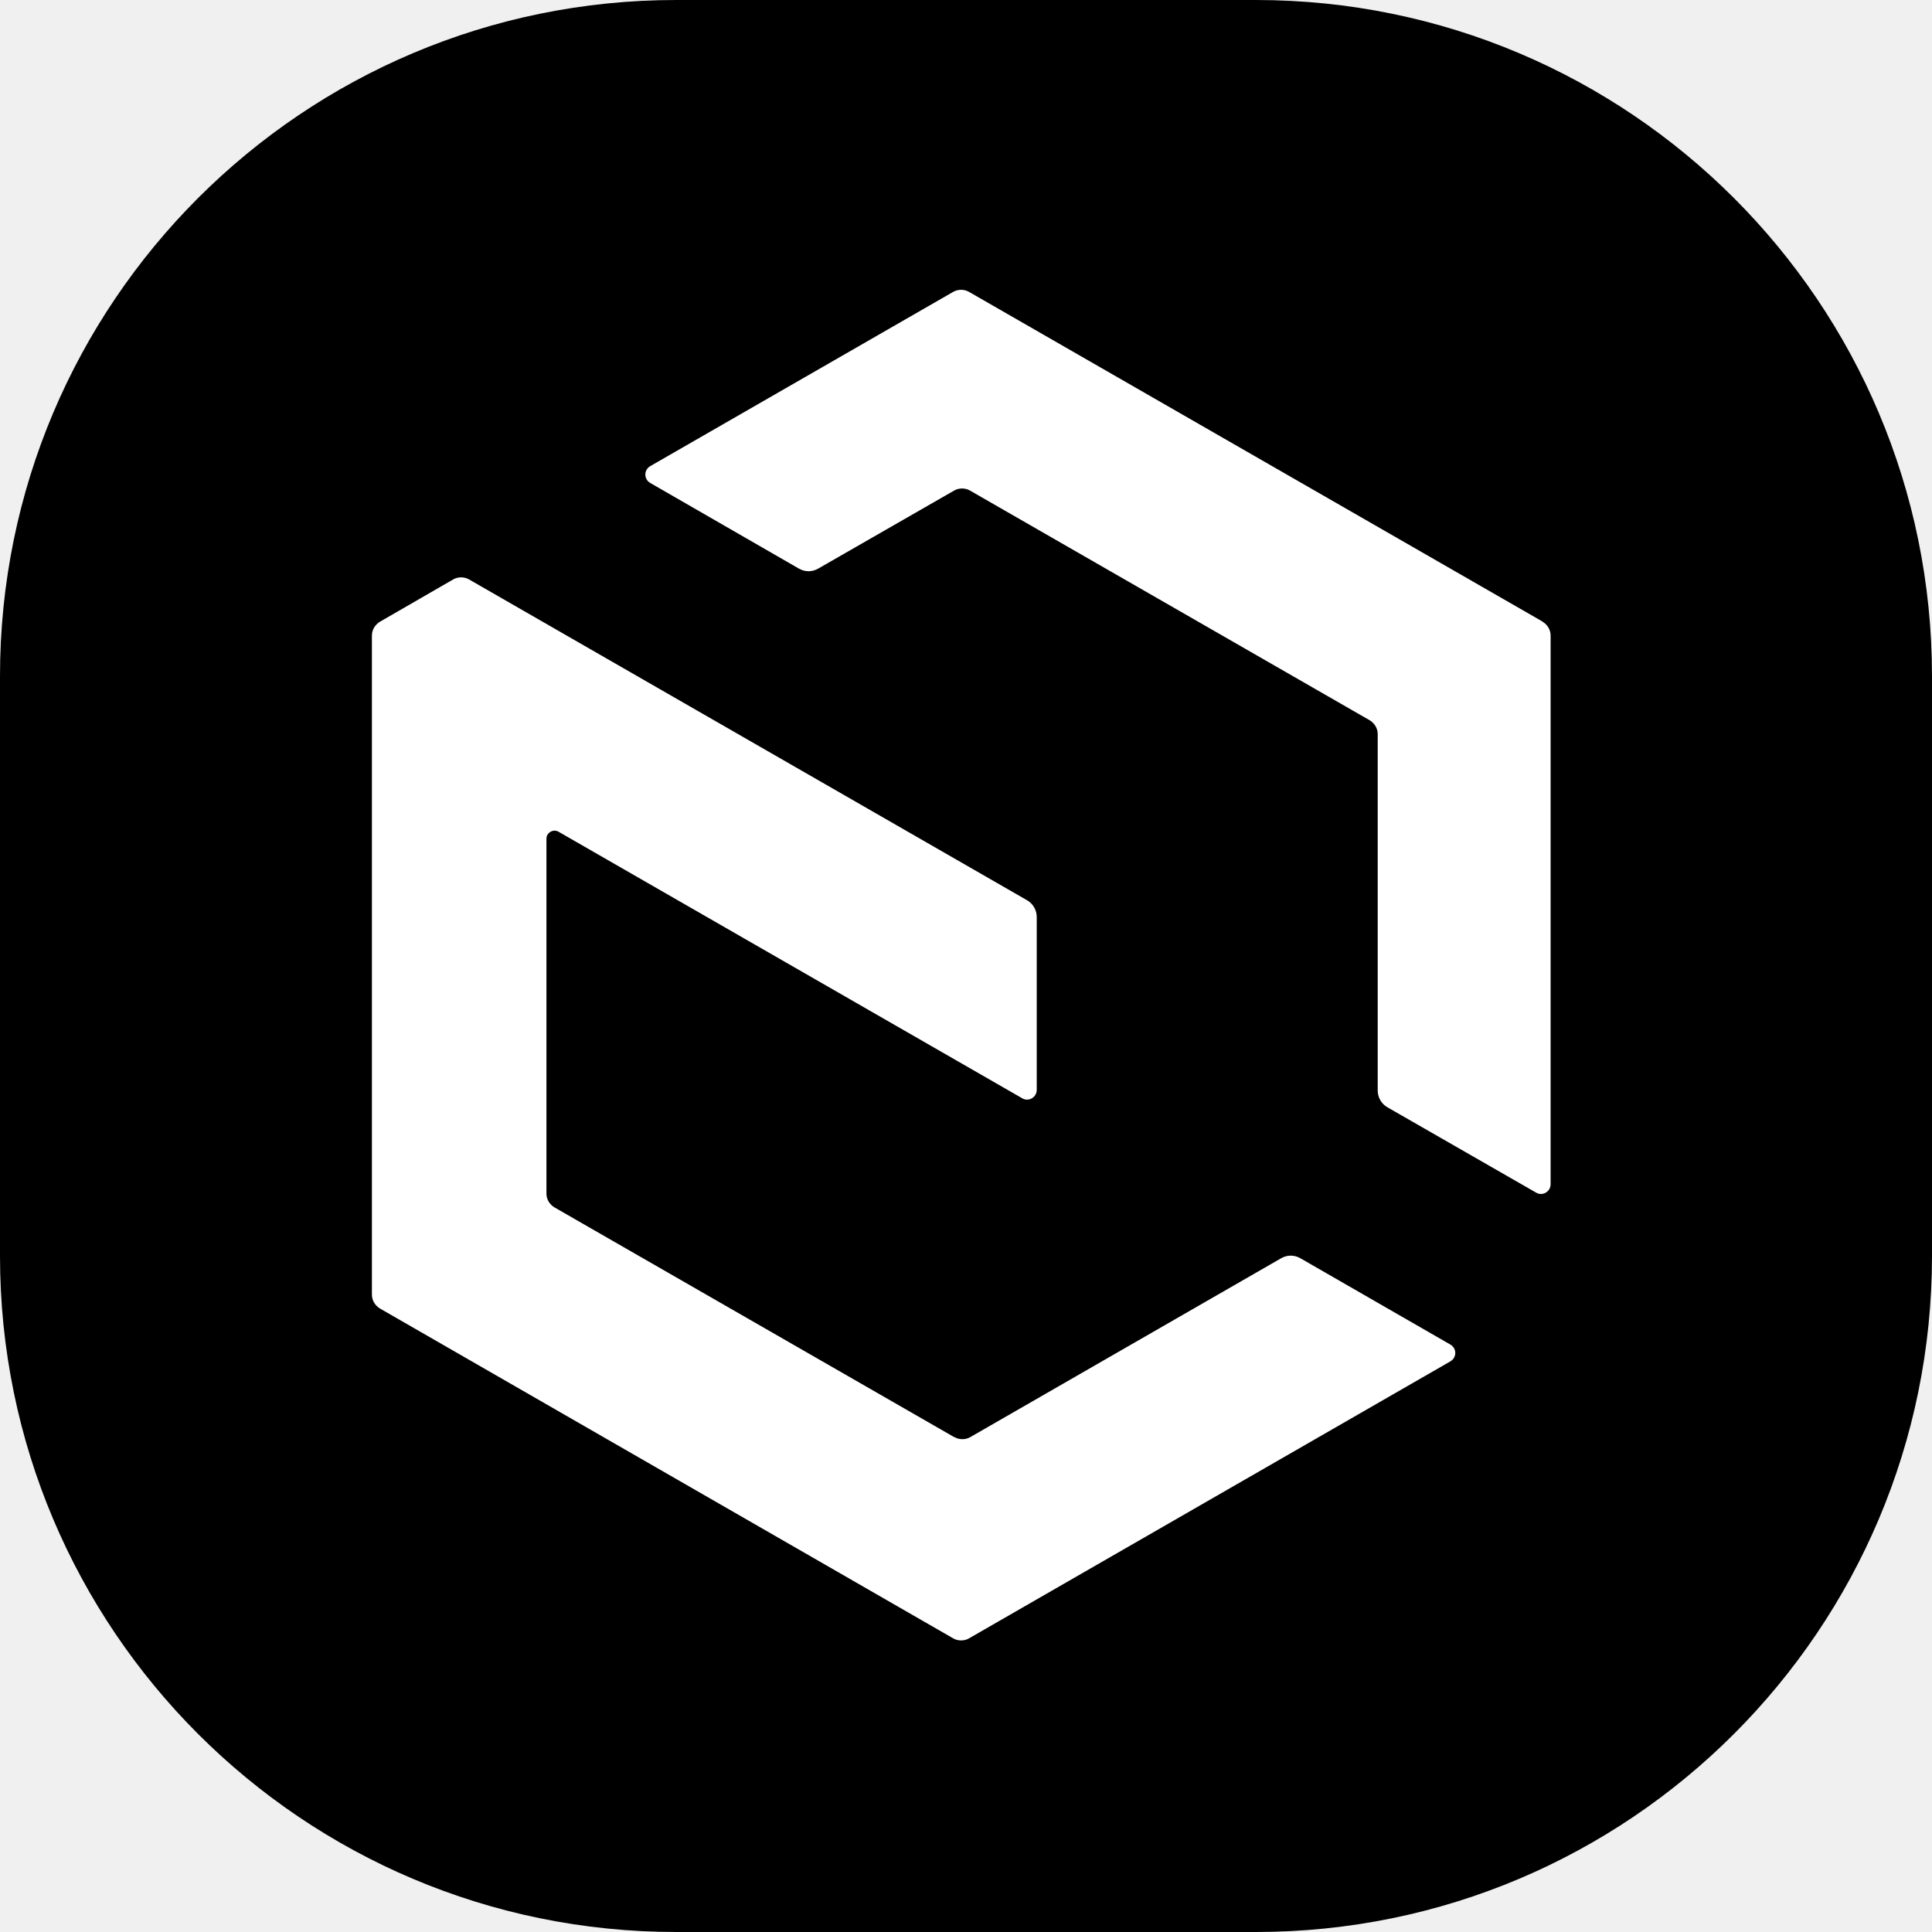
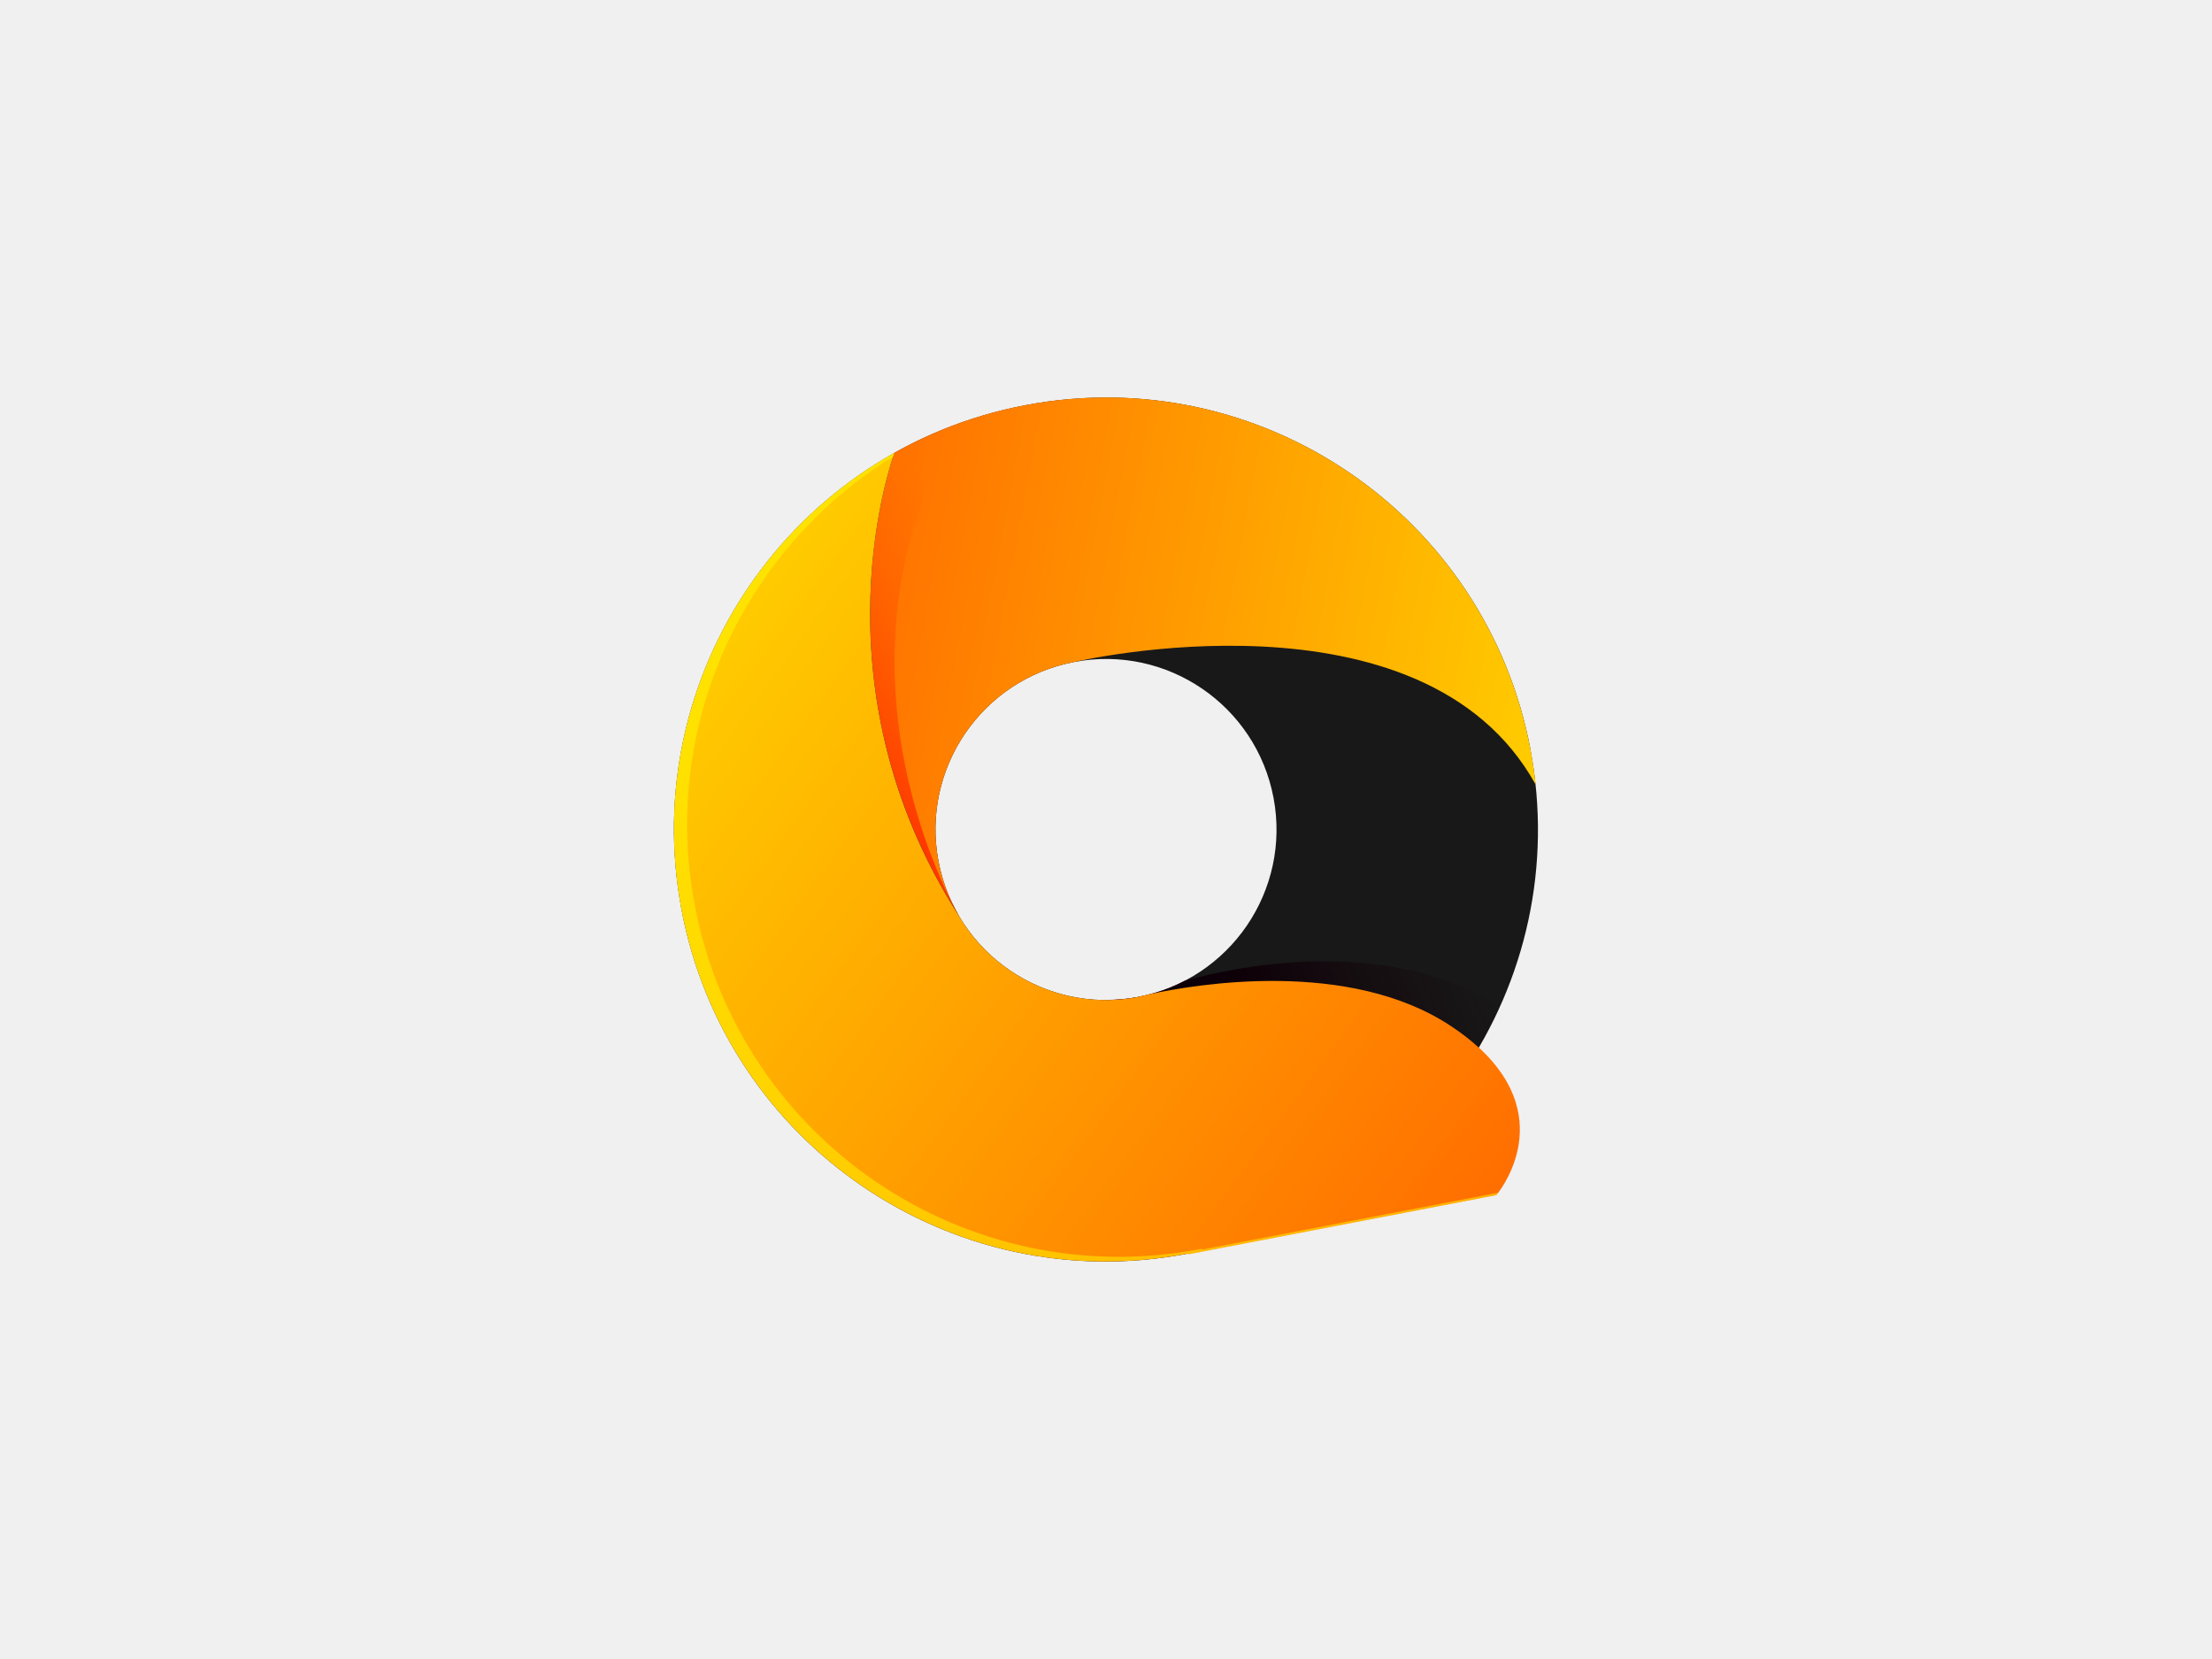
- <svg xmlns="http://www.w3.org/2000/svg" version="1.1" width="1000" height="1000">
-   <style>
-     #light-icon {
-       display: inline;
-     }
-     #dark-icon {
-       display: none;
-     }
- 
-     @media (prefers-color-scheme: dark) {
-       #light-icon {
-         display: none;
-       }
-       #dark-icon {
-         display: inline;
-       }
-     }
-   </style>
-   <g id="light-icon">
-     <svg version="1.1" width="1000" height="1000">
-       <g clip-path="url(#SvgjsClipPath1059)">
-         <rect width="1000" height="1000" fill="#000000" />
-         <g transform="matrix(5,0,0,5,192.5,150)">
-           <svg version="1.1" width="123" height="140">
-             <svg width="123" height="140" viewBox="0 0 123 140" fill="none">
-               <path d="M60.257 118.758L18.904 94.992C18.402 94.692 18.067 94.158 18.067 93.558V56.825C18.067 56.192 18.77 55.792 19.305 56.092L67.316 83.692C67.986 84.092 68.822 83.592 68.822 82.825V64.925C68.822 64.225 68.454 63.558 67.818 63.192L10.071 29.992C9.569 29.692 8.9 29.692 8.398 29.992L0.836 34.358C0.335 34.658 0 35.192 0 35.792V104.025C0 104.625 0.335 105.158 0.836 105.458L60.157 139.592C60.658 139.892 61.328 139.892 61.829 139.592L111.647 110.925C112.317 110.525 112.317 109.592 111.647 109.192L96.123 100.258C95.487 99.892 94.751 99.892 94.116 100.258L61.963 118.758C61.461 119.058 60.792 119.058 60.29 118.758H60.257Z" fill="white" />
-               <path d="M121.149 34.325L61.829 0.225C61.328 -0.075 60.658 -0.075 60.157 0.225L28.807 18.258C28.138 18.658 28.138 19.592 28.807 19.992L44.197 28.858C44.833 29.225 45.569 29.225 46.205 28.858L60.257 20.792C60.759 20.492 61.428 20.492 61.93 20.792L103.283 44.558C103.785 44.858 104.12 45.392 104.12 45.992V82.892C104.12 83.592 104.488 84.258 105.123 84.625L120.514 93.458C121.183 93.858 122.019 93.358 122.019 92.592V35.792C122.019 35.192 121.685 34.658 121.183 34.358L121.149 34.325Z" fill="white" />
-             </svg>
-           </svg>
-         </g>
-       </g>
-       <defs>
-         <clipPath id="SvgjsClipPath1059">
-           <rect width="1000" height="1000" x="0" y="0" rx="350" ry="350" />
-         </clipPath>
-       </defs>
-     </svg>
+ <svg xmlns="http://www.w3.org/2000/svg" width="1024" height="768" viewBox="0 0 1024 768" fill="none">
+   <g clip-path="url(#clip0_120_1324)">
+     <path d="M708.488 346.827C687.951 238.315 583.338 167.016 474.826 187.552C366.314 208.089 294.977 312.702 315.513 421.214C336.05 529.726 440.663 601.025 549.175 580.488C657.687 559.952 728.986 455.339 708.449 346.827H708.488ZM589.553 369.332C597.66 412.181 569.518 453.447 526.669 461.554C483.821 469.66 442.554 441.519 434.448 398.67C426.341 355.821 454.483 314.555 497.332 306.448C540.18 298.342 581.447 326.483 589.553 369.332Z" fill="#181818" />
+     <path style="mix-blend-mode:multiply" d="M548.364 454.063C542.265 457.229 535.664 459.622 528.638 461.127C528.059 461.282 527.441 461.398 526.669 461.552C524.392 461.977 522.114 462.286 519.836 462.517C519.721 462.517 519.643 462.517 519.528 462.517C517.211 462.749 514.934 462.865 512.656 462.865L554.347 579.329C594.339 570.682 629.043 550.57 655.602 523.085C671.545 506.601 684.592 487.454 694.089 466.57C672.278 450.087 619.856 434.685 548.402 454.025L548.364 454.063Z" fill="url(#paint0_linear_120_1324)" />
+     <path d="M708.488 346.825C687.951 238.314 583.338 166.976 474.827 187.513C452.862 191.682 432.441 199.248 413.989 209.632H414.066C414.066 209.632 374.305 315.596 444.215 424.417C439.582 416.696 436.224 408.011 434.448 398.669C426.342 355.858 454.522 314.554 497.332 306.447C497.332 306.447 658.575 268.501 710.881 363.193C710.341 357.711 709.53 352.268 708.488 346.825Z" fill="url(#paint1_linear_120_1324)" />
+     <path d="M684.593 484.984C681.003 481.703 676.795 478.383 671.893 475.14C624.605 443.564 553.383 455.685 532.576 460.163C528.755 460.973 526.67 461.552 526.67 461.552C493.317 467.883 460.814 452.172 444.292 424.61C444.253 424.532 444.215 424.494 444.176 424.417C374.306 315.635 414.066 209.632 414.066 209.632H413.989C341.223 250.551 299.146 334.627 315.514 421.174C336.05 529.686 440.663 600.985 549.175 580.448L550.14 580.255L550.218 580.641L692.7 553.272C692.7 553.272 721.922 519.263 684.593 484.946V484.984Z" fill="url(#paint2_linear_120_1324)" />
+     <path style="mix-blend-mode:screen" opacity="0.6" d="M315.514 421.174C336.05 529.686 440.663 600.985 549.175 580.448L550.14 580.255L550.218 580.641L692.7 553.272C692.7 553.272 693.047 552.847 693.626 552.114L556.317 578.48L556.24 578.094L555.275 578.287C446.763 598.823 342.15 527.524 321.613 419.012C305.747 335.129 344.775 253.562 413.449 211.408C413.835 210.288 414.066 209.632 414.066 209.632C414.066 209.632 414.066 209.632 413.989 209.632C341.223 250.551 299.146 334.627 315.514 421.174Z" fill="url(#paint3_linear_120_1324)" />
+     <path style="mix-blend-mode:multiply" d="M413.989 209.632H414.066C414.066 209.632 374.305 315.634 444.215 424.416C444.215 424.416 377.316 313.241 443.018 196.275C432.904 199.981 423.176 204.459 413.989 209.632Z" fill="url(#paint4_linear_120_1324)" />
  </g>
-   <g id="dark-icon">
-     <svg version="1.1" width="1000" height="1000">
-       <g clip-path="url(#SvgjsClipPath1060)">
-         <rect width="1000" height="1000" fill="#000000" />
-         <g transform="matrix(5,0,0,5,192.5,150)">
-           <svg version="1.1" width="123" height="140">
-             <svg width="123" height="140" viewBox="0 0 123 140" fill="none">
-               <path d="M60.257 118.758L18.904 94.992C18.402 94.692 18.067 94.158 18.067 93.558V56.825C18.067 56.192 18.77 55.792 19.305 56.092L67.316 83.692C67.986 84.092 68.822 83.592 68.822 82.825V64.925C68.822 64.225 68.454 63.558 67.818 63.192L10.071 29.992C9.569 29.692 8.9 29.692 8.398 29.992L0.836 34.358C0.335 34.658 0 35.192 0 35.792V104.025C0 104.625 0.335 105.158 0.836 105.458L60.157 139.592C60.658 139.892 61.328 139.892 61.829 139.592L111.647 110.925C112.317 110.525 112.317 109.592 111.647 109.192L96.123 100.258C95.487 99.892 94.751 99.892 94.116 100.258L61.963 118.758C61.461 119.058 60.792 119.058 60.29 118.758H60.257Z" fill="white" />
-               <path d="M121.149 34.325L61.829 0.225C61.328 -0.075 60.658 -0.075 60.157 0.225L28.807 18.258C28.138 18.658 28.138 19.592 28.807 19.992L44.197 28.858C44.833 29.225 45.569 29.225 46.205 28.858L60.257 20.792C60.759 20.492 61.428 20.492 61.93 20.792L103.283 44.558C103.785 44.858 104.12 45.392 104.12 45.992V82.892C104.12 83.592 104.488 84.258 105.123 84.625L120.514 93.458C121.183 93.858 122.019 93.358 122.019 92.592V35.792C122.019 35.192 121.685 34.658 121.183 34.358L121.149 34.325Z" fill="white" />
-             </svg>
-           </svg>
-         </g>
-       </g>
-       <defs>
-         <clipPath id="SvgjsClipPath1060">
-           <rect width="1000" height="1000" x="0" y="0" rx="350" ry="350" />
-         </clipPath>
-       </defs>
-     </svg>
-   </g>
+   <defs>
+     <linearGradient id="paint0_linear_120_1324" x1="691.231" y1="452.301" x2="592.085" y2="497.145" gradientUnits="userSpaceOnUse">
+       <stop stop-color="#E93D7B" stop-opacity="0" />
+       <stop offset="1" stop-color="#8E0350" />
+     </linearGradient>
+     <linearGradient id="paint1_linear_120_1324" x1="712.951" y1="346.747" x2="383.346" y2="284.704" gradientUnits="userSpaceOnUse">
+       <stop stop-color="#FFCC00" />
+       <stop offset="1" stop-color="#FF6D00" />
+     </linearGradient>
+     <linearGradient id="paint2_linear_120_1324" x1="314.58" y1="312.049" x2="680.398" y2="580.1" gradientUnits="userSpaceOnUse">
+       <stop stop-color="#FFCC00" />
+       <stop offset="1" stop-color="#FF6D00" />
+     </linearGradient>
+     <linearGradient id="paint3_linear_120_1324" x1="691.809" y1="392.007" x2="307.426" y2="400.13" gradientUnits="userSpaceOnUse">
+       <stop stop-color="#FFCC00" />
+       <stop offset="1" stop-color="#FFC600" />
+     </linearGradient>
+     <linearGradient id="paint4_linear_120_1324" x1="476.877" y1="260.065" x2="390.086" y2="363.648" gradientUnits="userSpaceOnUse">
+       <stop stop-color="#FFCC00" stop-opacity="0" />
+       <stop offset="1" stop-color="#FF6D00" />
+     </linearGradient>
+     <clipPath id="clip0_120_1324">
+       <rect width="400" height="400" fill="white" transform="translate(312 184)" />
+     </clipPath>
+   </defs>
</svg>
